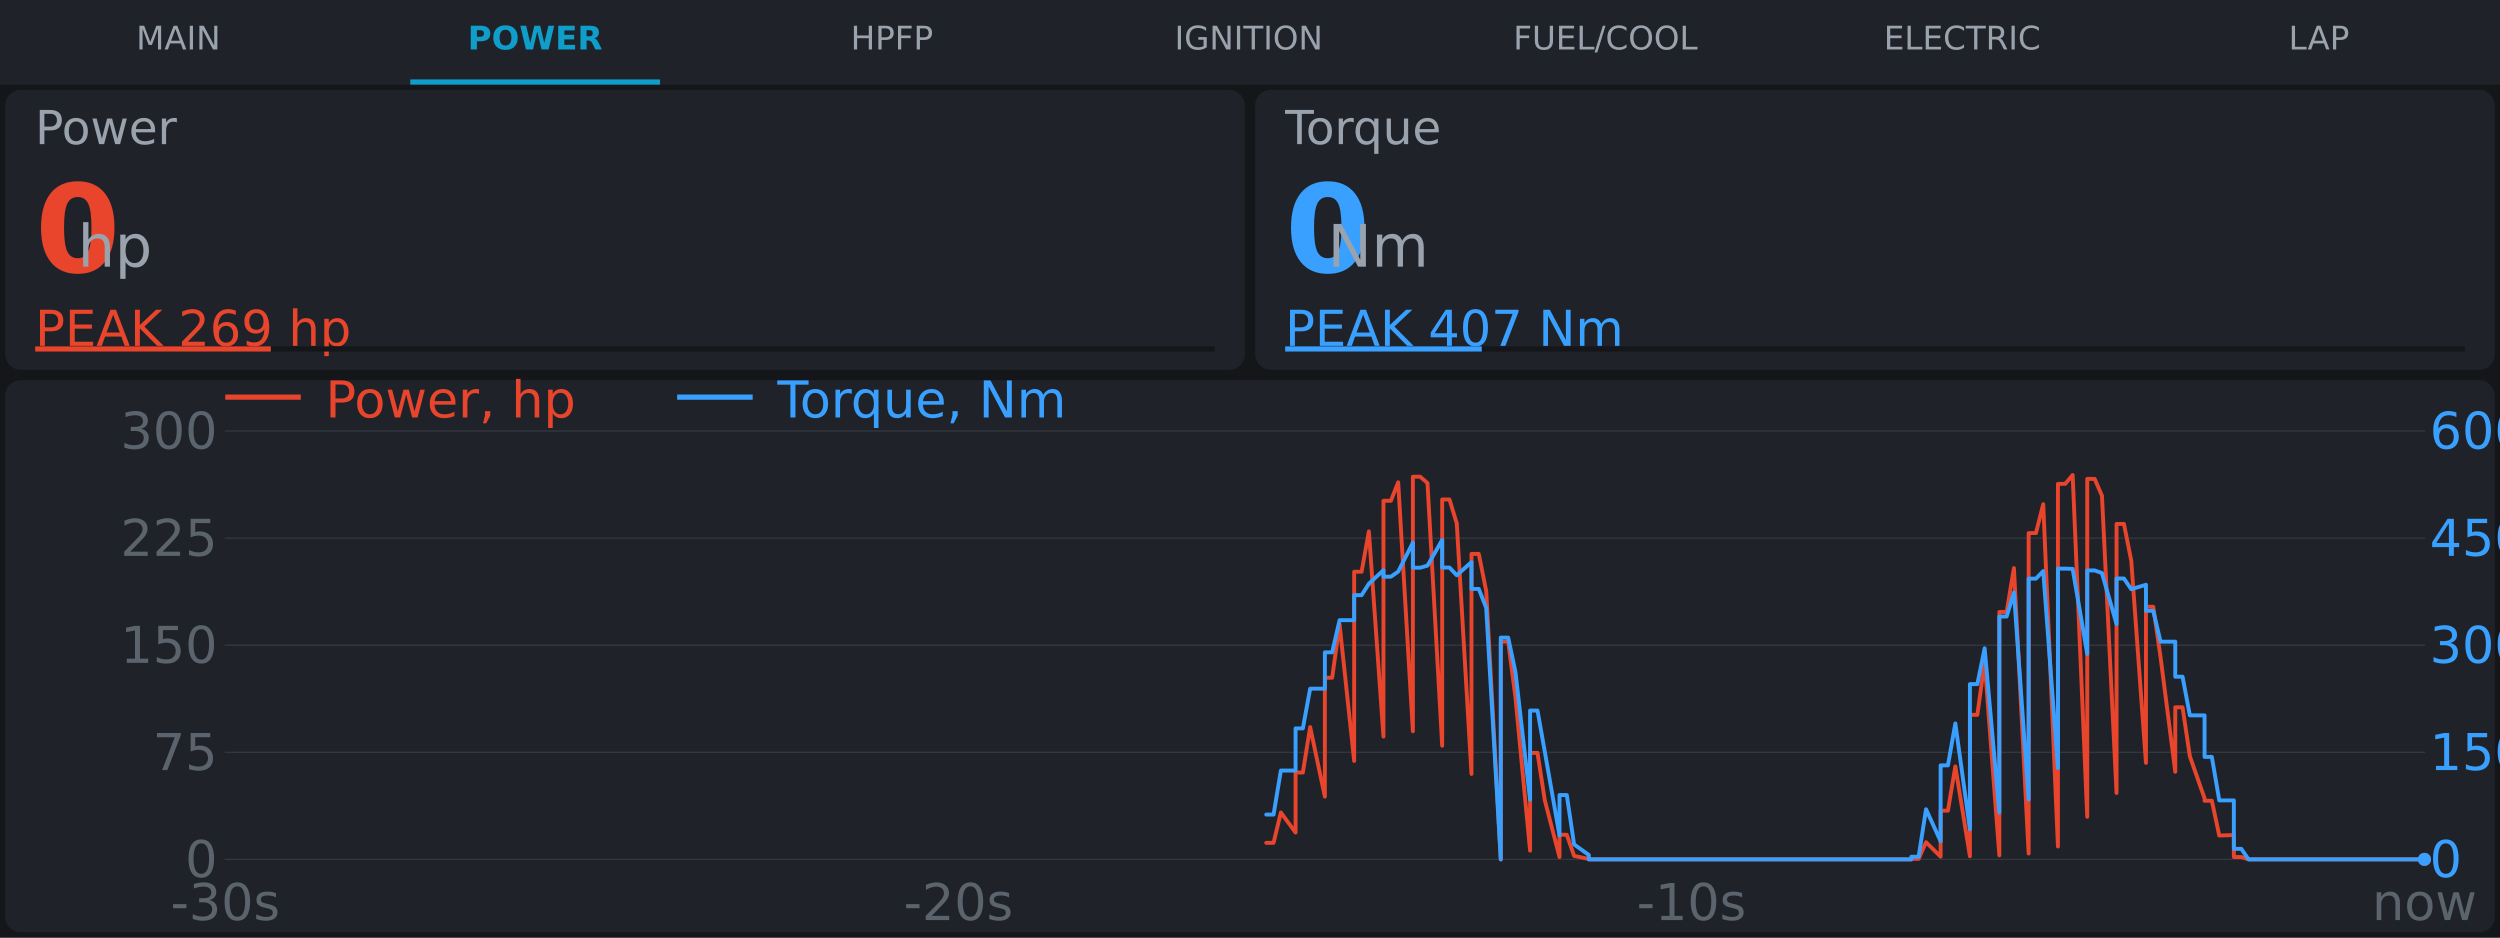
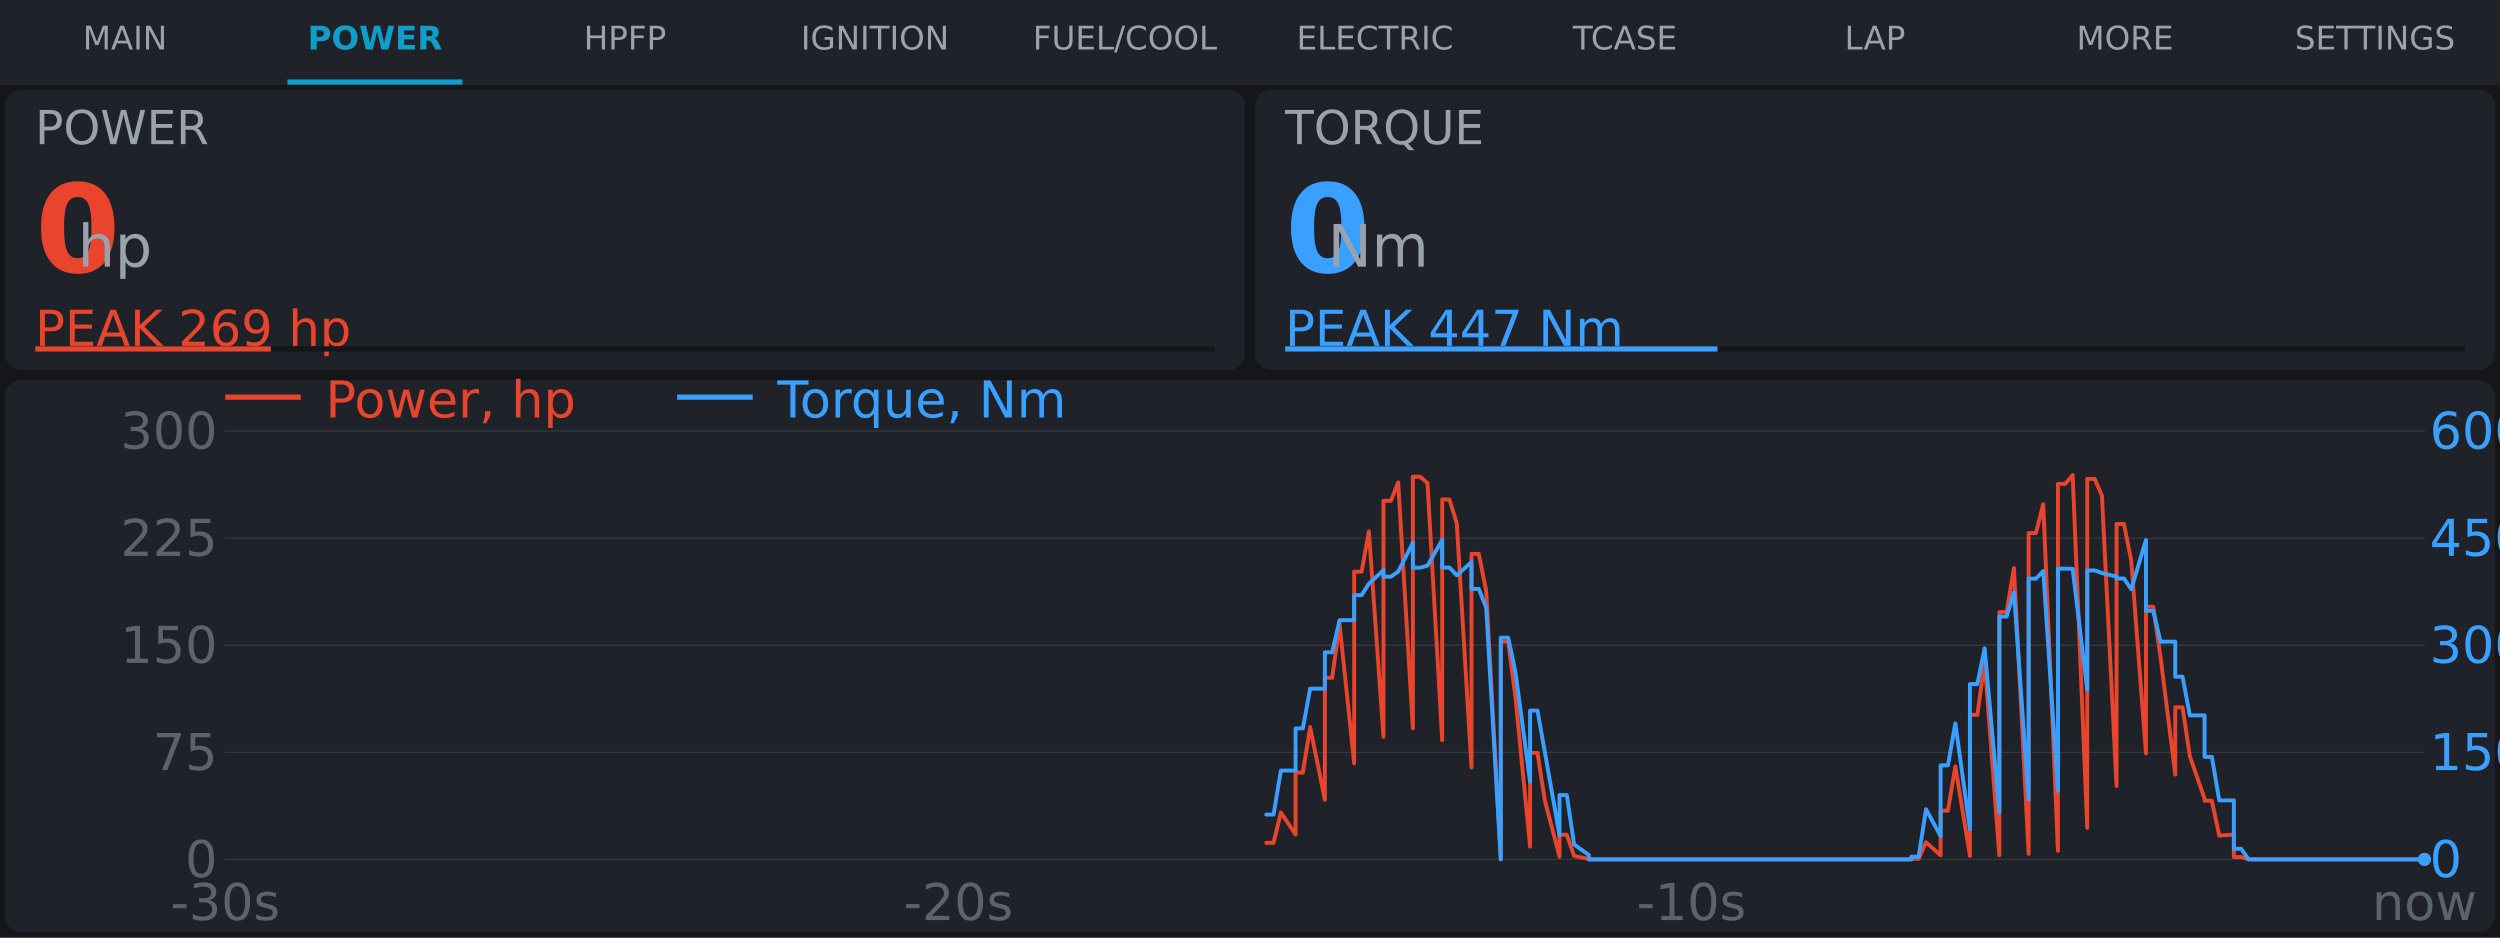
<svg xmlns="http://www.w3.org/2000/svg" width="1920" height="720" viewBox="0 0 1920 720">
  <rect x="0" y="0" width="1920" height="720" fill="#000" />
  <rect x="0" y="0" width="1920" height="720" fill="#14161a" />
  <rect x="0" y="0" width="1920" height="65" fill="#1f2329" />
-   <text x="137" y="38.0" fill="#9aa3ad" font-family="DejaVu Sans, Arial, sans-serif" font-size="25" text-anchor="middle">MAIN</text>
-   <text x="411" y="38.0" fill="#0f9dca" font-family="DejaVu Sans, Arial, sans-serif" font-size="25" font-weight="bold" text-anchor="middle">POWER</text>
-   <rect x="315.1" y="61" width="191.8" height="4" fill="#0f9dca" />
-   <text x="685" y="38.0" fill="#9aa3ad" font-family="DejaVu Sans, Arial, sans-serif" font-size="25" text-anchor="middle">HPFP</text>
-   <text x="959" y="38.0" fill="#9aa3ad" font-family="DejaVu Sans, Arial, sans-serif" font-size="25" text-anchor="middle">IGNITION</text>
-   <text x="1233" y="38.0" fill="#9aa3ad" font-family="DejaVu Sans, Arial, sans-serif" font-size="25" text-anchor="middle">FUEL/COOL</text>
-   <text x="1507" y="38.0" fill="#9aa3ad" font-family="DejaVu Sans, Arial, sans-serif" font-size="25" text-anchor="middle">ELECTRIC</text>
-   <text x="1781" y="38.0" fill="#9aa3ad" font-family="DejaVu Sans, Arial, sans-serif" font-size="25" text-anchor="middle">LAP</text>
+   <text x="96" y="38.0" fill="#9aa3ad" font-family="DejaVu Sans, Arial, sans-serif" font-size="25" text-anchor="middle">MAIN</text>
+   <text x="288" y="38.0" fill="#0f9dca" font-family="DejaVu Sans, Arial, sans-serif" font-size="25" font-weight="bold" text-anchor="middle">POWER</text>
+   <rect x="220.8" y="61" width="134.4" height="4" fill="#0f9dca" />
+   <text x="480" y="38.0" fill="#9aa3ad" font-family="DejaVu Sans, Arial, sans-serif" font-size="25" text-anchor="middle">HPFP</text>
+   <text x="672" y="38.0" fill="#9aa3ad" font-family="DejaVu Sans, Arial, sans-serif" font-size="25" text-anchor="middle">IGNITION</text>
+   <text x="864" y="38.0" fill="#9aa3ad" font-family="DejaVu Sans, Arial, sans-serif" font-size="25" text-anchor="middle">FUEL/COOL</text>
+   <text x="1056" y="38.0" fill="#9aa3ad" font-family="DejaVu Sans, Arial, sans-serif" font-size="25" text-anchor="middle">ELECTRIC</text>
+   <text x="1248" y="38.0" fill="#9aa3ad" font-family="DejaVu Sans, Arial, sans-serif" font-size="25" text-anchor="middle">TCASE</text>
+   <text x="1440" y="38.0" fill="#9aa3ad" font-family="DejaVu Sans, Arial, sans-serif" font-size="25" text-anchor="middle">LAP</text>
+   <text x="1632" y="38.0" fill="#9aa3ad" font-family="DejaVu Sans, Arial, sans-serif" font-size="25" text-anchor="middle">MORE</text>
+   <text x="1824" y="38.0" fill="#9aa3ad" font-family="DejaVu Sans, Arial, sans-serif" font-size="25" text-anchor="middle">SETTINGS</text>
  <rect x="4" y="69" width="952" height="215" rx="12" fill="#1f2329" />
-   <text x="27" y="110.7" fill="#9aa3ad" font-family="DejaVu Sans, Arial, sans-serif" font-size="36" text-anchor="start">Power</text>
+   <text x="27" y="110.7" fill="#9aa3ad" font-family="DejaVu Sans, Arial, sans-serif" font-size="36" text-anchor="start">POWER</text>
  <text x="27" y="209.0" fill="#e8452c" font-family="DejaVu Sans, Arial, sans-serif" font-size="94" font-weight="bold" text-anchor="start">0</text>
  <text x="59.75" y="204.8" fill="#9aa3ad" font-family="DejaVu Sans, Arial, sans-serif" font-size="45" text-anchor="start">hp</text>
  <text x="27" y="265.6" fill="#e8452c" font-family="DejaVu Sans, Arial, sans-serif" font-size="38" text-anchor="start">PEAK 269 hp</text>
  <rect x="27" y="266" width="906" height="4" fill="#14161a" />
  <rect x="27" y="266" width="181" height="4" fill="#e8452c" />
  <rect x="964" y="69" width="952" height="215" rx="12" fill="#1f2329" />
-   <text x="987" y="110.7" fill="#9aa3ad" font-family="DejaVu Sans, Arial, sans-serif" font-size="36" text-anchor="start">Torque</text>
+   <text x="987" y="110.7" fill="#9aa3ad" font-family="DejaVu Sans, Arial, sans-serif" font-size="36" text-anchor="start">TORQUE</text>
  <text x="987" y="209.0" fill="#3aa0ff" font-family="DejaVu Sans, Arial, sans-serif" font-size="94" font-weight="bold" text-anchor="start">0</text>
  <text x="1019.75" y="204.8" fill="#9aa3ad" font-family="DejaVu Sans, Arial, sans-serif" font-size="45" text-anchor="start">Nm</text>
-   <text x="987" y="265.6" fill="#3aa0ff" font-family="DejaVu Sans, Arial, sans-serif" font-size="38" text-anchor="start">PEAK 407 Nm</text>
+   <text x="987" y="265.6" fill="#3aa0ff" font-family="DejaVu Sans, Arial, sans-serif" font-size="38" text-anchor="start">PEAK 447 Nm</text>
  <rect x="987" y="266" width="906" height="4" fill="#14161a" />
-   <rect x="987" y="266" width="151" height="4" fill="#3aa0ff" />
+   <rect x="987" y="266" width="332" height="4" fill="#3aa0ff" />
  <rect x="4" y="292" width="1912" height="424" rx="12" fill="#1f2329" />
  <path d="M173.0 660.0 L1862.0 660.0 " fill="none" stroke="#33383f" stroke-width="1" stroke-linejoin="round" stroke-linecap="round" />
  <text x="167" y="673.6" fill="#5b636c" font-family="DejaVu Sans, Arial, sans-serif" font-size="39" text-anchor="end">0</text>
  <path d="M173.0 577.8 L1862.0 577.8 " fill="none" stroke="#33383f" stroke-width="1" stroke-linejoin="round" stroke-linecap="round" />
  <text x="167" y="591.4" fill="#5b636c" font-family="DejaVu Sans, Arial, sans-serif" font-size="39" text-anchor="end">75</text>
  <path d="M173.0 495.5 L1862.0 495.5 " fill="none" stroke="#33383f" stroke-width="1" stroke-linejoin="round" stroke-linecap="round" />
  <text x="167" y="509.1" fill="#5b636c" font-family="DejaVu Sans, Arial, sans-serif" font-size="39" text-anchor="end">150</text>
  <path d="M173.0 413.3 L1862.0 413.3 " fill="none" stroke="#33383f" stroke-width="1" stroke-linejoin="round" stroke-linecap="round" />
  <text x="167" y="426.9" fill="#5b636c" font-family="DejaVu Sans, Arial, sans-serif" font-size="39" text-anchor="end">225</text>
  <path d="M173.0 331.0 L1862.0 331.0 " fill="none" stroke="#33383f" stroke-width="1" stroke-linejoin="round" stroke-linecap="round" />
  <text x="167" y="344.6" fill="#5b636c" font-family="DejaVu Sans, Arial, sans-serif" font-size="39" text-anchor="end">300</text>
  <text x="1866" y="673.6" fill="#3aa0ff" font-family="DejaVu Sans, Arial, sans-serif" font-size="39" text-anchor="start">0</text>
  <text x="1866" y="591.4" fill="#3aa0ff" font-family="DejaVu Sans, Arial, sans-serif" font-size="39" text-anchor="start">150</text>
  <text x="1866" y="509.1" fill="#3aa0ff" font-family="DejaVu Sans, Arial, sans-serif" font-size="39" text-anchor="start">300</text>
  <text x="1866" y="426.9" fill="#3aa0ff" font-family="DejaVu Sans, Arial, sans-serif" font-size="39" text-anchor="start">450</text>
  <text x="1866" y="344.6" fill="#3aa0ff" font-family="DejaVu Sans, Arial, sans-serif" font-size="39" text-anchor="start">600</text>
  <text x="173" y="706.6" fill="#5b636c" font-family="DejaVu Sans, Arial, sans-serif" font-size="39" text-anchor="middle">-30s</text>
  <text x="736" y="706.6" fill="#5b636c" font-family="DejaVu Sans, Arial, sans-serif" font-size="39" text-anchor="middle">-20s</text>
  <text x="1299" y="706.6" fill="#5b636c" font-family="DejaVu Sans, Arial, sans-serif" font-size="39" text-anchor="middle">-10s</text>
  <text x="1862" y="706.6" fill="#5b636c" font-family="DejaVu Sans, Arial, sans-serif" font-size="39" text-anchor="middle">now</text>
-   <path d="M972.5 647.3 L978.1 647.3 L983.7 624.0 L983.7 624.0 L995.0 639.4 L995.0 593.3 L1000.6 593.3 L1006.2 558.4 L1006.2 558.4 L1017.5 611.8 L1017.5 520.5 L1023.1 520.5 L1028.8 479.6 L1028.8 479.6 L1040.0 584.4 L1040.0 439.1 L1045.7 439.1 L1051.3 408.1 L1051.3 408.1 L1062.5 565.7 L1062.5 384.6 L1068.2 384.6 L1073.8 370.4 L1073.8 370.4 L1085.1 561.6 L1085.1 366.1 L1090.7 366.1 L1096.3 371.0 L1096.3 371.0 L1107.6 572.7 L1107.6 383.6 L1113.2 383.6 L1118.8 402.0 L1118.8 402.0 L1130.1 594.4 L1130.1 425.4 L1135.7 425.4 L1141.4 453.9 L1141.4 453.9 L1152.6 660.0 L1152.6 492.8 L1158.3 492.8 L1163.9 535.9 L1163.9 535.9 L1175.1 653.3 L1175.1 578.2 L1180.8 578.2 L1186.4 614.6 L1186.4 614.6 L1197.7 658.2 L1197.7 641.1 L1203.3 641.1 L1208.9 657.3 L1208.9 657.3 L1220.2 659.7 L1220.2 660.0 L1225.8 660.0 L1231.4 660.0 L1231.4 660.0 L1242.7 660.0 L1242.7 660.0 L1248.3 660.0 L1254.0 660.0 L1254.0 660.0 L1265.2 660.0 L1265.2 660.0 L1270.8 660.0 L1276.5 660.0 L1276.5 660.0 L1287.7 660.0 L1287.7 660.0 L1293.4 660.0 L1299.0 660.0 L1299.0 660.0 L1310.3 660.0 L1310.3 660.0 L1315.9 660.0 L1321.5 660.0 L1321.5 660.0 L1332.8 660.0 L1332.8 660.0 L1338.4 660.0 L1344.0 660.0 L1344.0 660.0 L1355.3 660.0 L1355.3 660.0 L1360.9 660.0 L1366.6 660.0 L1366.6 660.0 L1377.8 660.0 L1377.8 660.0 L1383.5 660.0 L1389.1 660.0 L1389.1 660.0 L1400.3 660.0 L1400.3 660.0 L1406.0 660.0 L1411.6 660.0 L1411.6 660.0 L1422.9 660.0 L1422.9 660.0 L1428.5 660.0 L1434.1 660.0 L1434.1 660.0 L1445.4 660.0 L1445.4 660.0 L1451.0 660.0 L1456.6 660.0 L1456.6 660.0 L1467.9 660.0 L1467.9 659.6 L1473.5 659.6 L1479.2 646.8 L1479.2 646.8 L1490.4 657.9 L1490.4 622.6 L1496.0 622.6 L1501.7 588.6 L1501.7 588.6 L1512.9 657.6 L1512.9 549.0 L1518.6 549.0 L1524.2 508.5 L1524.2 508.5 L1535.5 656.9 L1535.5 470.0 L1541.1 470.0 L1546.7 436.3 L1546.7 436.3 L1558.0 655.5 L1558.0 409.4 L1563.6 409.4 L1569.2 387.2 L1569.2 387.2 L1580.5 650.1 L1580.5 371.6 L1586.1 371.6 L1591.8 364.8 L1591.8 364.8 L1603.0 627.3 L1603.0 367.8 L1608.7 367.8 L1614.3 380.7 L1614.3 380.7 L1625.5 609.0 L1625.5 402.4 L1631.2 402.4 L1636.8 430.6 L1636.8 430.6 L1648.1 585.9 L1648.1 466.0 L1653.7 466.0 L1659.3 504.7 L1659.3 504.7 L1670.6 592.7 L1670.6 543.2 L1676.2 543.2 L1681.8 580.8 L1681.8 580.8 L1693.1 613.1 L1693.1 615.0 L1698.7 615.0 L1704.4 641.7 L1704.4 641.7 L1715.6 641.3 L1715.6 658.2 L1721.3 658.2 L1726.9 660.0 L1726.9 660.0 L1738.1 660.0 L1738.1 660.0 L1743.8 660.0 L1749.4 660.0 L1749.4 660.0 L1760.7 660.0 L1760.7 660.0 L1766.3 660.0 L1771.9 660.0 L1771.9 660.0 L1783.2 660.0 L1783.2 660.0 L1788.8 660.0 L1794.4 660.0 L1794.4 660.0 L1805.7 660.0 L1805.7 660.0 L1811.3 660.0 L1817.0 660.0 L1817.0 660.0 L1828.2 660.0 L1828.2 660.0 L1833.8 660.0 L1839.5 660.0 L1839.5 660.0 L1850.7 660.0 L1850.7 660.0 L1856.4 660.0 L1862.0 660.0 L1862.0 660.0 " fill="none" stroke="#e8452c" stroke-width="3" stroke-linejoin="round" stroke-linecap="round" />
+   <path d="M972.5 647.3 L978.1 647.3 L983.7 624.0 L983.7 624.0 L995.0 640.9 L995.0 593.3 L1000.6 593.3 L1006.2 558.4 L1006.2 558.4 L1017.5 614.2 L1017.5 520.5 L1023.1 520.5 L1028.8 479.6 L1028.8 479.6 L1040.0 586.3 L1040.0 439.1 L1045.7 439.1 L1051.3 408.1 L1051.3 408.1 L1062.5 565.8 L1062.5 384.6 L1068.2 384.6 L1073.8 370.4 L1073.8 370.4 L1085.1 559.3 L1085.1 366.1 L1090.7 366.1 L1096.3 371.0 L1096.3 371.0 L1107.6 568.5 L1107.6 383.6 L1113.2 383.6 L1118.8 402.0 L1118.8 402.0 L1130.1 589.4 L1130.1 425.4 L1135.7 425.4 L1141.4 453.9 L1141.4 453.9 L1152.6 660.0 L1152.6 492.8 L1158.3 492.8 L1163.9 535.9 L1163.9 535.9 L1175.1 650.2 L1175.1 578.2 L1180.8 578.2 L1186.4 614.6 L1186.4 614.6 L1197.7 658.0 L1197.7 641.1 L1203.3 641.1 L1208.9 657.3 L1208.9 657.3 L1220.2 659.7 L1220.2 660.0 L1225.8 660.0 L1231.4 660.0 L1231.4 660.0 L1242.7 660.0 L1242.7 660.0 L1248.3 660.0 L1254.0 660.0 L1254.0 660.0 L1265.2 660.0 L1265.2 660.0 L1270.8 660.0 L1276.5 660.0 L1276.5 660.0 L1287.7 660.0 L1287.7 660.0 L1293.4 660.0 L1299.0 660.0 L1299.0 660.0 L1310.3 660.0 L1310.3 660.0 L1315.9 660.0 L1321.5 660.0 L1321.5 660.0 L1332.8 660.0 L1332.8 660.0 L1338.4 660.0 L1344.0 660.0 L1344.0 660.0 L1355.3 660.0 L1355.3 660.0 L1360.9 660.0 L1366.6 660.0 L1366.6 660.0 L1377.8 660.0 L1377.8 660.0 L1383.5 660.0 L1389.1 660.0 L1389.1 660.0 L1400.3 660.0 L1400.3 660.0 L1406.0 660.0 L1411.6 660.0 L1411.6 660.0 L1422.9 660.0 L1422.9 660.0 L1428.5 660.0 L1434.1 660.0 L1434.1 660.0 L1445.4 660.0 L1445.4 660.0 L1451.0 660.0 L1456.6 660.0 L1456.6 660.0 L1467.9 660.0 L1467.9 659.6 L1473.5 659.6 L1479.2 646.8 L1479.2 646.8 L1490.4 656.9 L1490.4 622.6 L1496.0 622.6 L1501.7 588.6 L1501.7 588.6 L1512.9 657.3 L1512.9 549.0 L1518.6 549.0 L1524.2 508.5 L1524.2 508.5 L1535.5 656.8 L1535.5 470.0 L1541.1 470.0 L1546.7 436.3 L1546.7 436.3 L1558.0 655.8 L1558.0 409.4 L1563.6 409.4 L1569.2 387.2 L1569.2 387.2 L1580.5 653.4 L1580.5 371.6 L1586.1 371.6 L1591.8 364.8 L1591.8 364.8 L1603.0 635.8 L1603.0 367.8 L1608.7 367.8 L1614.3 380.7 L1614.3 380.7 L1625.5 603.7 L1625.5 402.4 L1631.2 402.4 L1636.8 430.6 L1636.8 430.6 L1648.1 578.6 L1648.1 466.0 L1653.7 466.0 L1659.3 504.7 L1659.3 504.7 L1670.6 594.9 L1670.6 543.2 L1676.2 543.2 L1681.8 580.8 L1681.8 580.8 L1693.1 613.4 L1693.1 615.0 L1698.7 615.0 L1704.4 641.7 L1704.4 641.7 L1715.6 641.0 L1715.6 658.2 L1721.3 658.2 L1726.9 660.0 L1726.9 660.0 L1738.1 660.0 L1738.1 660.0 L1743.8 660.0 L1749.4 660.0 L1749.4 660.0 L1760.7 660.0 L1760.7 660.0 L1766.3 660.0 L1771.9 660.0 L1771.9 660.0 L1783.2 660.0 L1783.2 660.0 L1788.8 660.0 L1794.4 660.0 L1794.4 660.0 L1805.7 660.0 L1805.7 660.0 L1811.3 660.0 L1817.0 660.0 L1817.0 660.0 L1828.2 660.0 L1828.2 660.0 L1833.8 660.0 L1839.5 660.0 L1839.5 660.0 L1850.7 660.0 L1850.7 660.0 L1856.4 660.0 L1862.0 660.0 L1862.0 660.0 " fill="none" stroke="#e8452c" stroke-width="3" stroke-linejoin="round" stroke-linecap="round" />
  <circle cx="1862" cy="660" r="5" fill="#e8452c" />
-   <path d="M972.5 625.6 L978.1 625.6 L983.7 591.8 L983.7 591.8 L995.0 591.8 L995.0 559.4 L1000.6 559.4 L1006.2 528.9 L1006.2 528.9 L1017.5 528.9 L1017.5 501.0 L1023.1 501.0 L1028.8 476.3 L1028.8 476.3 L1040.0 476.3 L1040.0 457.1 L1045.7 457.1 L1051.3 448.3 L1051.3 448.3 L1062.5 437.9 L1062.5 442.9 L1068.2 442.9 L1073.8 439.0 L1073.8 439.0 L1085.1 416.8 L1085.1 436.0 L1090.7 436.0 L1096.3 434.4 L1096.3 434.4 L1107.6 414.7 L1107.6 435.9 L1113.2 435.9 L1118.8 441.8 L1118.8 441.8 L1130.1 431.7 L1130.1 452.3 L1135.7 452.3 L1141.4 466.8 L1141.4 466.8 L1152.6 660.0 L1152.6 489.7 L1158.3 489.7 L1163.9 516.3 L1163.9 516.3 L1175.1 614.2 L1175.1 545.7 L1180.8 545.7 L1186.4 577.3 L1186.4 577.3 L1197.7 641.6 L1197.7 610.6 L1203.3 610.6 L1208.9 648.5 L1208.9 648.5 L1220.2 656.6 L1220.2 660.0 L1225.8 660.0 L1231.4 660.0 L1231.4 660.0 L1242.7 660.0 L1242.7 660.0 L1248.3 660.0 L1254.0 660.0 L1254.0 660.0 L1265.2 660.0 L1265.2 660.0 L1270.8 660.0 L1276.5 660.0 L1276.5 660.0 L1287.7 660.0 L1287.7 660.0 L1293.4 660.0 L1299.0 660.0 L1299.0 660.0 L1310.3 660.0 L1310.3 660.0 L1315.9 660.0 L1321.5 660.0 L1321.5 660.0 L1332.8 660.0 L1332.8 660.0 L1338.4 660.0 L1344.0 660.0 L1344.0 660.0 L1355.3 660.0 L1355.3 660.0 L1360.9 660.0 L1366.6 660.0 L1366.6 660.0 L1377.8 660.0 L1377.8 660.0 L1383.5 660.0 L1389.1 660.0 L1389.1 660.0 L1400.3 660.0 L1400.3 660.0 L1406.0 660.0 L1411.6 660.0 L1411.6 660.0 L1422.9 660.0 L1422.9 660.0 L1428.5 660.0 L1434.1 660.0 L1434.1 660.0 L1445.4 660.0 L1445.4 660.0 L1451.0 660.0 L1456.6 660.0 L1456.6 660.0 L1467.9 660.0 L1467.9 658.0 L1473.5 658.0 L1479.2 621.5 L1479.2 621.5 L1490.4 646.1 L1490.4 587.8 L1496.0 587.8 L1501.7 555.6 L1501.7 555.6 L1512.9 636.8 L1512.9 525.4 L1518.6 525.4 L1524.2 497.9 L1524.2 497.9 L1535.5 624.0 L1535.5 473.5 L1541.1 473.5 L1546.7 455.0 L1546.7 455.0 L1558.0 614.0 L1558.0 444.4 L1563.6 444.4 L1569.2 438.6 L1569.2 438.6 L1580.5 589.9 L1580.5 436.7 L1586.1 436.7 L1591.8 436.9 L1591.8 436.9 L1603.0 502.2 L1603.0 438.1 L1608.7 438.1 L1614.3 440.1 L1614.3 440.1 L1625.5 479.3 L1625.5 444.3 L1631.2 444.3 L1636.8 452.5 L1636.8 452.5 L1648.1 449.1 L1648.1 469.1 L1653.7 469.1 L1659.3 492.8 L1659.3 492.8 L1670.6 492.8 L1670.6 519.7 L1676.2 519.7 L1681.8 549.4 L1681.8 549.4 L1693.1 549.4 L1693.1 581.3 L1698.7 581.3 L1704.4 614.7 L1704.4 614.7 L1715.6 614.7 L1715.6 651.9 L1721.3 651.9 L1726.9 660.0 L1726.9 660.0 L1738.1 660.0 L1738.1 660.0 L1743.8 660.0 L1749.4 660.0 L1749.4 660.0 L1760.7 660.0 L1760.7 660.0 L1766.3 660.0 L1771.9 660.0 L1771.9 660.0 L1783.2 660.0 L1783.2 660.0 L1788.8 660.0 L1794.4 660.0 L1794.4 660.0 L1805.7 660.0 L1805.7 660.0 L1811.3 660.0 L1817.0 660.0 L1817.0 660.0 L1828.2 660.0 L1828.2 660.0 L1833.8 660.0 L1839.5 660.0 L1839.5 660.0 L1850.7 660.0 L1850.7 660.0 L1856.4 660.0 L1862.0 660.0 L1862.0 660.0 " fill="none" stroke="#3aa0ff" stroke-width="3" stroke-linejoin="round" stroke-linecap="round" />
+   <path d="M972.5 625.6 L978.1 625.6 L983.7 591.8 L983.7 591.8 L995.0 591.8 L995.0 559.4 L1000.6 559.4 L1006.2 528.9 L1006.2 528.9 L1017.5 528.9 L1017.5 501.0 L1023.1 501.0 L1028.8 476.3 L1028.8 476.3 L1040.0 476.3 L1040.0 457.1 L1045.7 457.1 L1051.3 448.3 L1051.3 448.3 L1062.5 437.9 L1062.5 442.9 L1068.2 442.9 L1073.8 439.0 L1073.8 439.0 L1085.1 416.8 L1085.1 436.0 L1090.7 436.0 L1096.3 434.4 L1096.3 434.4 L1107.6 414.7 L1107.6 435.9 L1113.2 435.9 L1118.8 441.8 L1118.8 441.8 L1130.1 431.7 L1130.1 452.3 L1135.7 452.3 L1141.4 466.8 L1141.4 466.8 L1152.6 660.0 L1152.6 489.7 L1158.3 489.7 L1163.9 516.3 L1163.9 516.3 L1175.1 600.4 L1175.1 545.7 L1180.8 545.7 L1186.4 577.3 L1186.4 577.3 L1197.7 641.6 L1197.7 610.6 L1203.3 610.6 L1208.9 648.5 L1208.9 648.5 L1220.2 656.6 L1220.2 660.0 L1225.8 660.0 L1231.4 660.0 L1231.4 660.0 L1242.7 660.0 L1242.7 660.0 L1248.3 660.0 L1254.0 660.0 L1254.0 660.0 L1265.2 660.0 L1265.2 660.0 L1270.8 660.0 L1276.5 660.0 L1276.5 660.0 L1287.7 660.0 L1287.7 660.0 L1293.4 660.0 L1299.0 660.0 L1299.0 660.0 L1310.3 660.0 L1310.3 660.0 L1315.9 660.0 L1321.5 660.0 L1321.5 660.0 L1332.8 660.0 L1332.8 660.0 L1338.4 660.0 L1344.0 660.0 L1344.0 660.0 L1355.3 660.0 L1355.3 660.0 L1360.9 660.0 L1366.6 660.0 L1366.6 660.0 L1377.8 660.0 L1377.8 660.0 L1383.5 660.0 L1389.1 660.0 L1389.1 660.0 L1400.3 660.0 L1400.3 660.0 L1406.0 660.0 L1411.6 660.0 L1411.6 660.0 L1422.9 660.0 L1422.9 660.0 L1428.5 660.0 L1434.1 660.0 L1434.1 660.0 L1445.4 660.0 L1445.4 660.0 L1451.0 660.0 L1456.6 660.0 L1456.6 660.0 L1467.9 660.0 L1467.9 658.0 L1473.5 658.0 L1479.2 621.5 L1479.2 621.5 L1490.4 642.2 L1490.4 587.8 L1496.0 587.8 L1501.7 555.6 L1501.7 555.6 L1512.9 636.8 L1512.9 525.4 L1518.6 525.4 L1524.2 497.9 L1524.2 497.9 L1535.5 624.0 L1535.5 473.5 L1541.1 473.5 L1546.7 455.0 L1546.7 455.0 L1558.0 614.0 L1558.0 444.4 L1563.6 444.4 L1569.2 438.6 L1569.2 438.6 L1580.5 607.5 L1580.5 436.7 L1586.1 436.7 L1591.8 436.9 L1591.8 436.9 L1603.0 529.7 L1603.0 438.1 L1608.7 438.1 L1614.3 440.1 L1614.3 440.1 L1625.5 442.8 L1625.5 444.3 L1631.2 444.3 L1636.8 452.5 L1636.8 452.5 L1648.1 414.7 L1648.1 469.1 L1653.7 469.1 L1659.3 492.8 L1659.3 492.8 L1670.6 492.8 L1670.6 519.7 L1676.2 519.7 L1681.8 549.4 L1681.8 549.4 L1693.1 549.4 L1693.1 581.3 L1698.7 581.3 L1704.4 614.7 L1704.4 614.7 L1715.6 614.7 L1715.6 651.9 L1721.3 651.9 L1726.9 660.0 L1726.9 660.0 L1738.1 660.0 L1738.1 660.0 L1743.8 660.0 L1749.4 660.0 L1749.4 660.0 L1760.7 660.0 L1760.7 660.0 L1766.3 660.0 L1771.9 660.0 L1771.9 660.0 L1783.2 660.0 L1783.2 660.0 L1788.8 660.0 L1794.4 660.0 L1794.4 660.0 L1805.7 660.0 L1805.7 660.0 L1811.3 660.0 L1817.0 660.0 L1817.0 660.0 L1828.2 660.0 L1828.2 660.0 L1833.8 660.0 L1839.5 660.0 L1839.5 660.0 L1850.7 660.0 L1850.7 660.0 L1856.4 660.0 L1862.0 660.0 L1862.0 660.0 " fill="none" stroke="#3aa0ff" stroke-width="3" stroke-linejoin="round" stroke-linecap="round" />
  <circle cx="1862" cy="660" r="5" fill="#3aa0ff" />
  <rect x="173" y="303" width="58" height="4" fill="#e8452c" />
  <text x="250" y="320.6" fill="#e8452c" font-family="DejaVu Sans, Arial, sans-serif" font-size="39" text-anchor="start">Power, hp</text>
  <rect x="520.05" y="303" width="58" height="4" fill="#3aa0ff" />
  <text x="597.05" y="320.6" fill="#3aa0ff" font-family="DejaVu Sans, Arial, sans-serif" font-size="39" text-anchor="start">Torque, Nm</text>
</svg>
